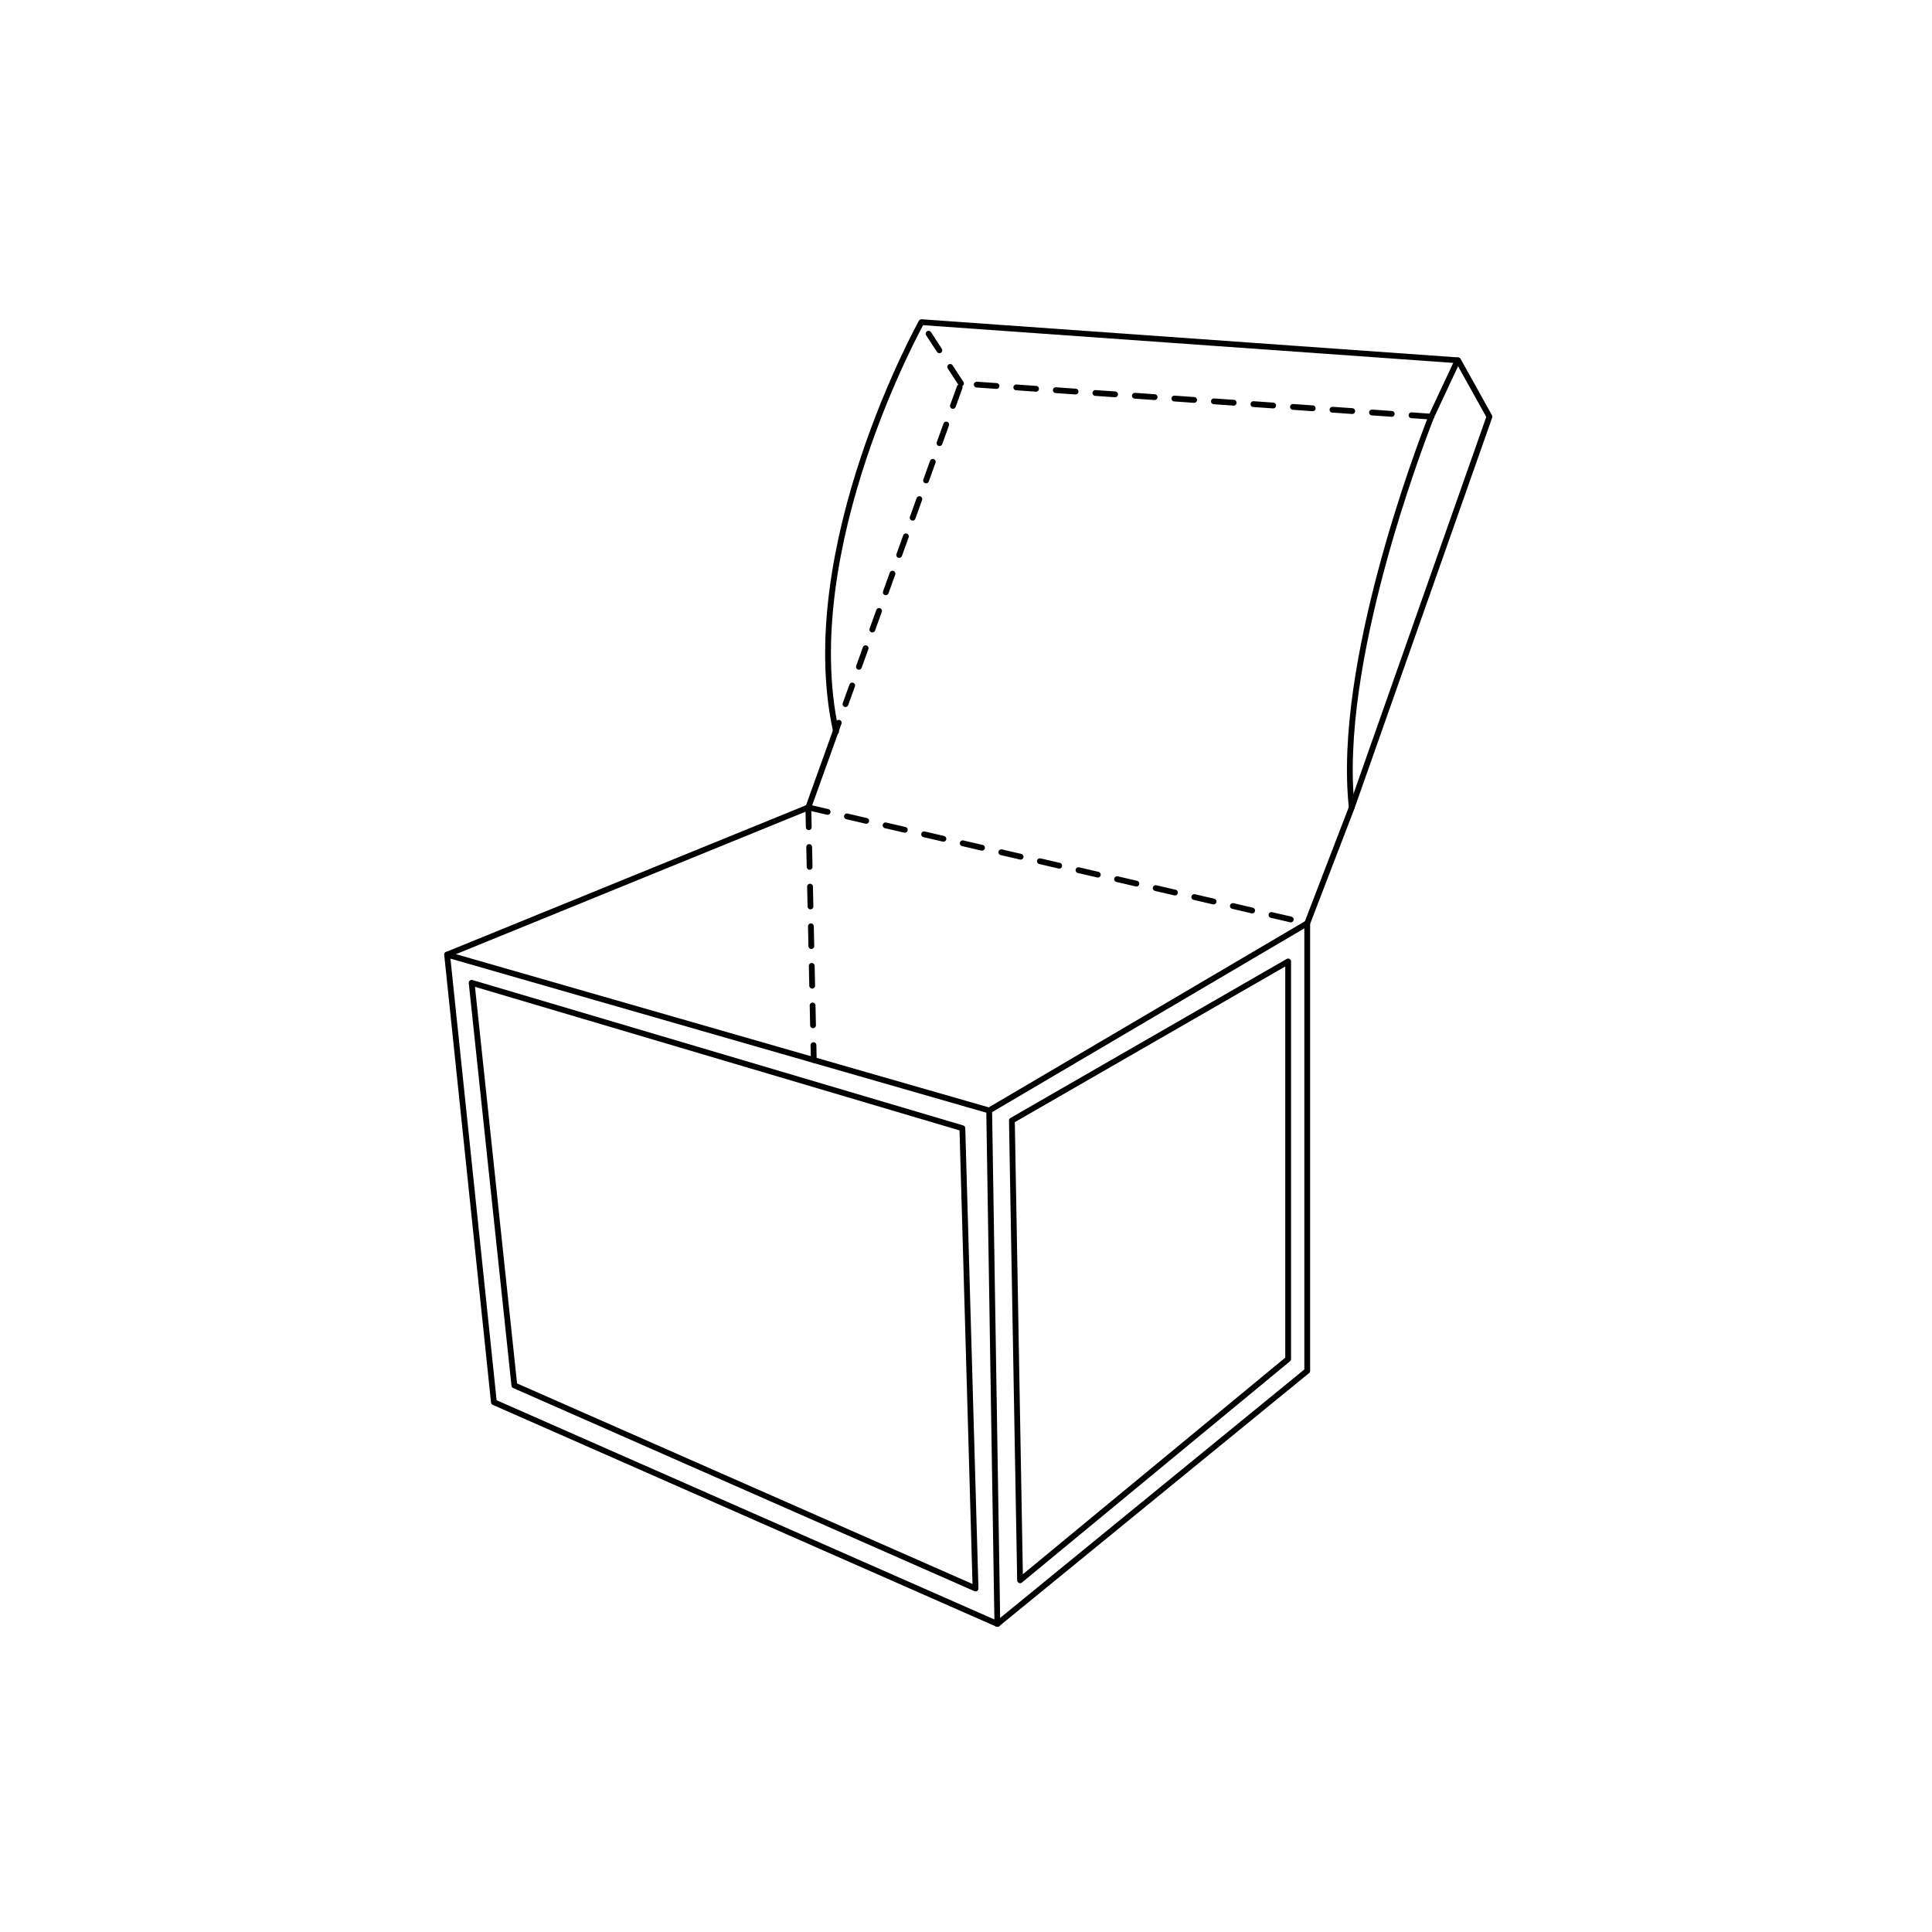
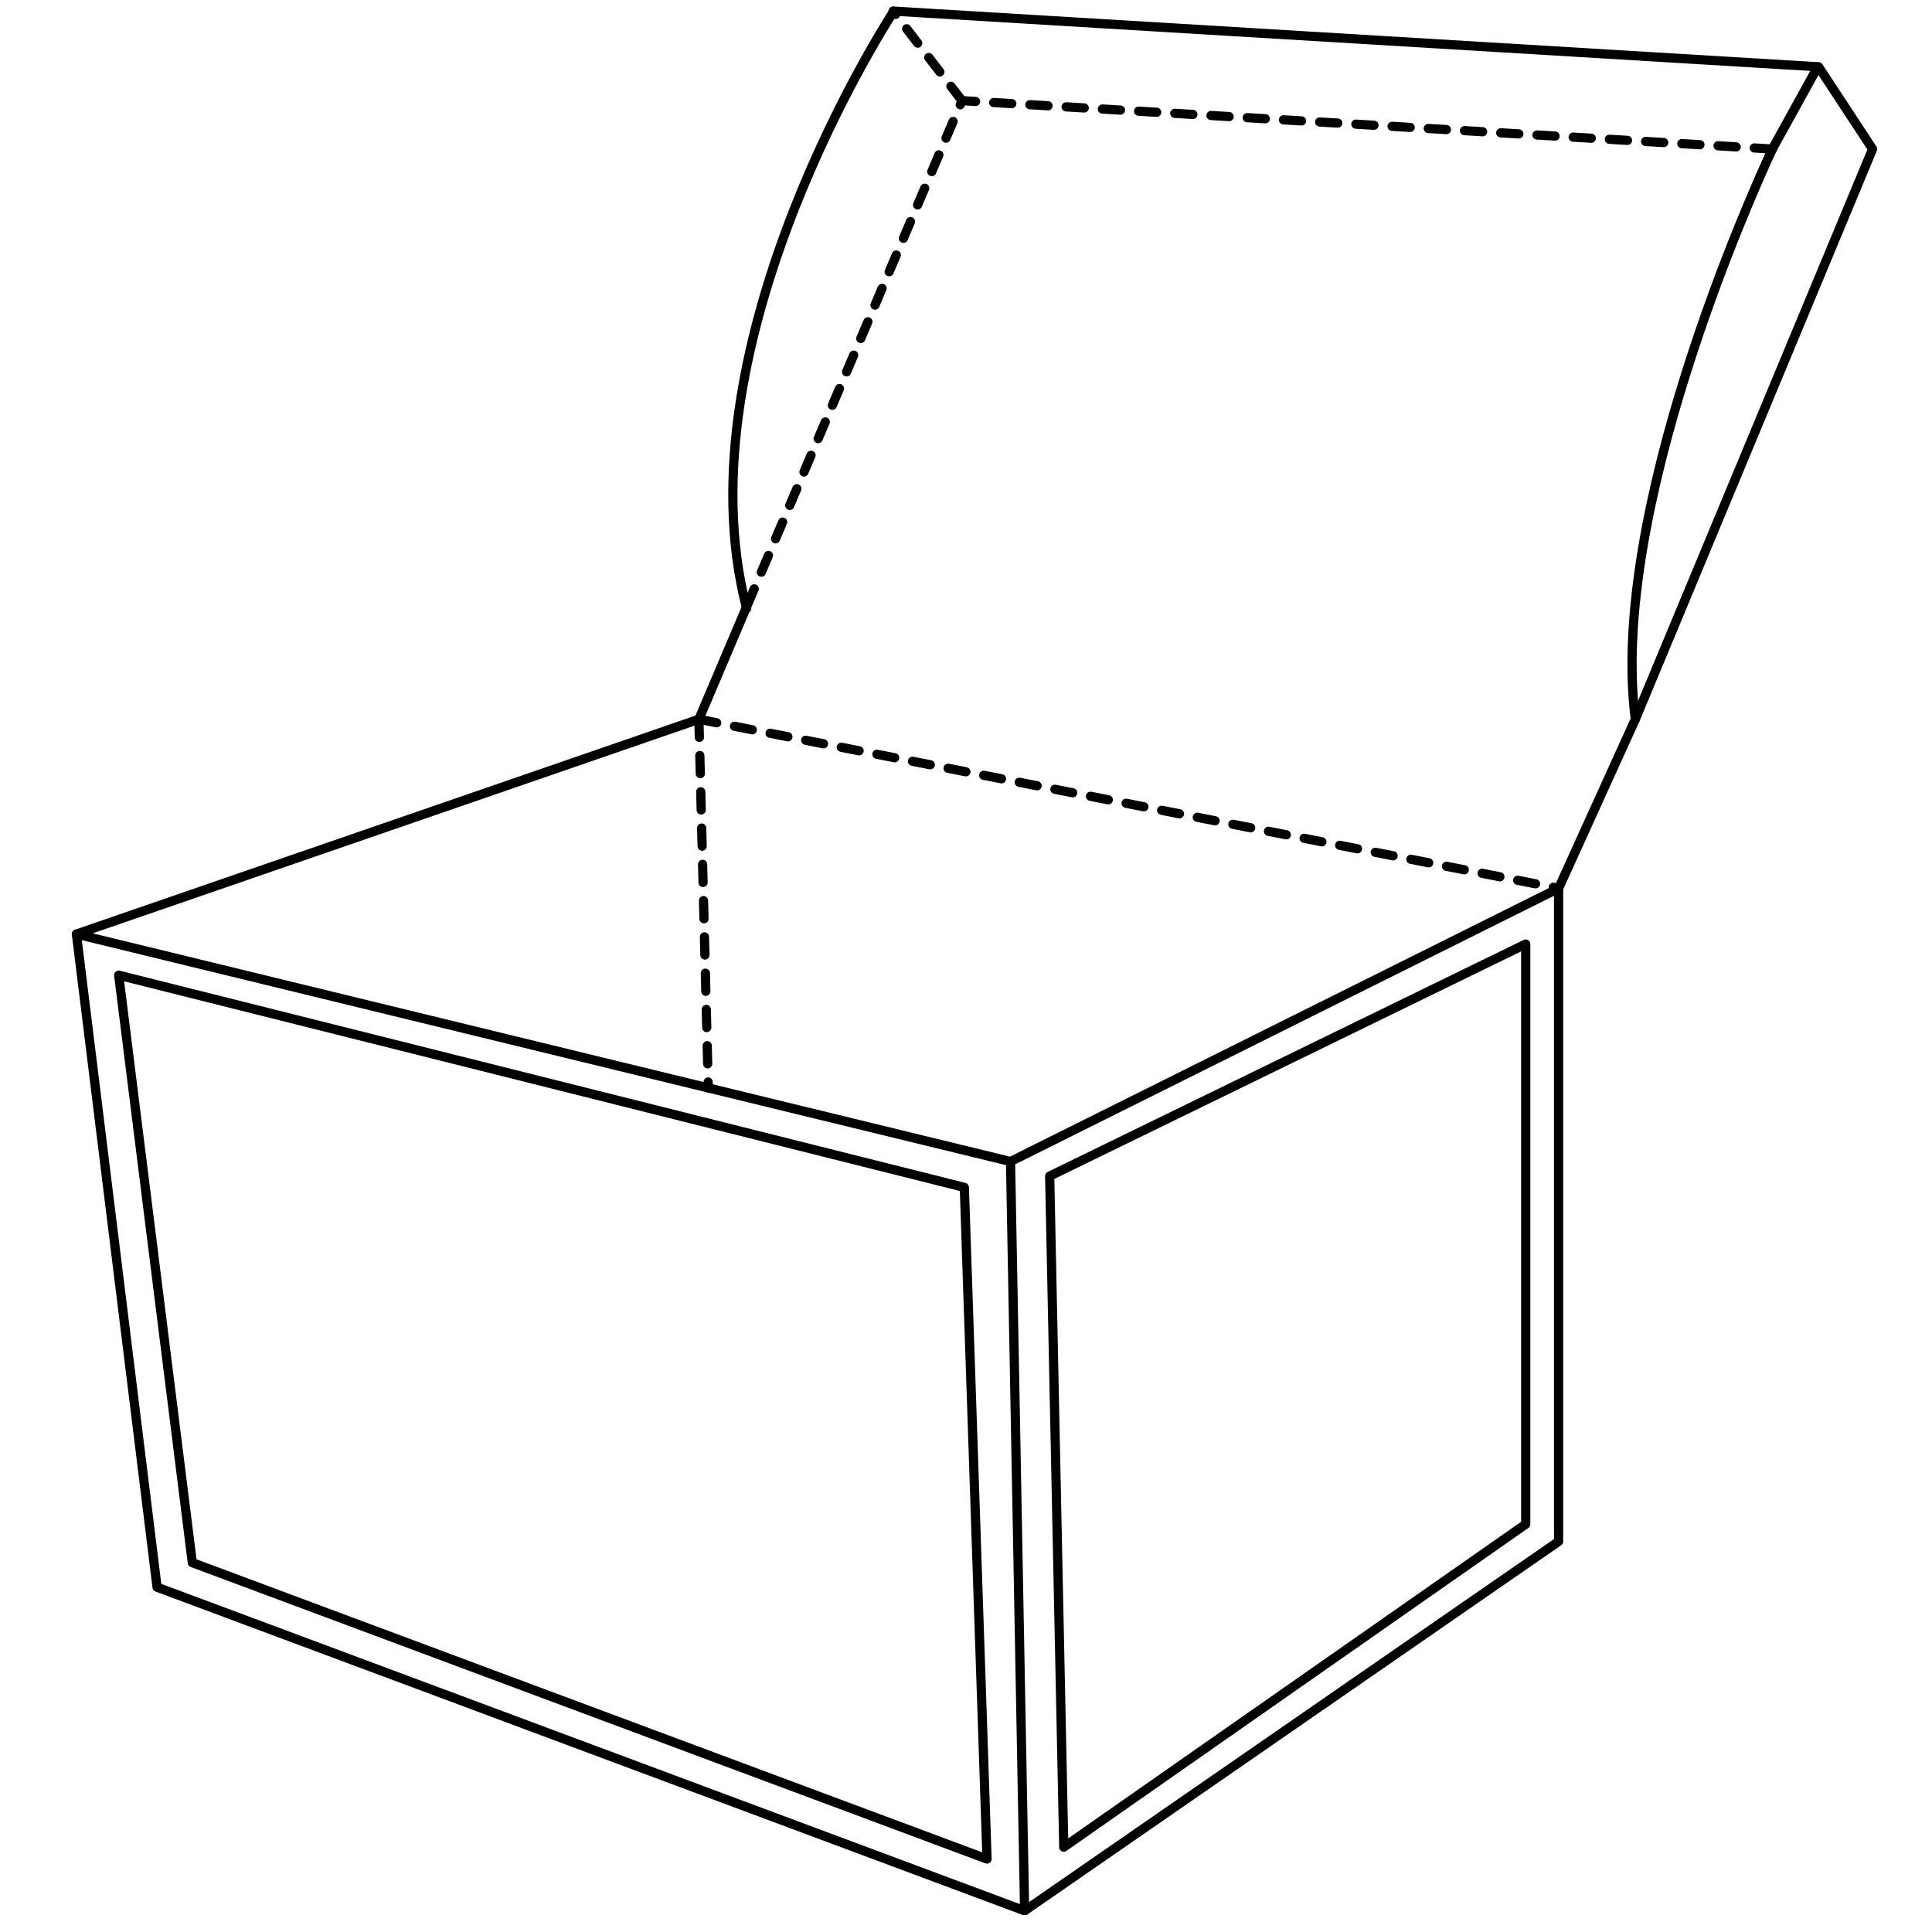
- <svg xmlns="http://www.w3.org/2000/svg" version="1.1" id="Layer_1" x="0px" y="0px" viewBox="0 0 425.2 425.2" enable-background="new 0 0 425.2 425.2" xml:space="preserve">
-   <g id="XMLID_81_">
-     <g id="XMLID_83_">
-       <polygon id="XMLID_121_" fill="none" stroke="#000000" stroke-width="1.276" stroke-linecap="round" stroke-linejoin="round" stroke-miterlimit="10" points="    98.4,210.1 108.7,308.6 219.5,357.4 287.7,301.7 287.7,203.2 217.7,244.4   " />
-       <line id="XMLID_120_" fill="none" stroke="#000000" stroke-width="1.276" stroke-linecap="round" stroke-linejoin="round" stroke-miterlimit="10" x1="217.7" y1="244.4" x2="219.5" y2="357.4" />
-       <line id="XMLID_119_" fill="none" stroke="#000000" stroke-width="1.276" stroke-linecap="round" stroke-linejoin="round" stroke-miterlimit="10" stroke-dasharray="4.36" x1="177.9" y1="177.7" x2="179.1" y2="233.3" />
-       <line id="XMLID_118_" fill="none" stroke="#000000" stroke-width="1.276" stroke-linecap="round" stroke-linejoin="round" stroke-miterlimit="10" x1="183.9" y1="161" x2="177.9" y2="177.7" />
-       <polyline id="XMLID_117_" fill="none" stroke="#000000" stroke-width="1.276" stroke-linecap="round" stroke-linejoin="round" stroke-miterlimit="10" stroke-dasharray="4.36" points="    315,91.7 211.5,84.4 183.9,161   " />
-       <path id="XMLID_116_" fill="none" stroke="#000000" stroke-width="1.276" stroke-linecap="round" stroke-linejoin="round" stroke-miterlimit="10" d="    M287.7,203.2l9.8-25.5c-3.4-31.4,14.9-79.4,17.5-86" />
-       <line id="XMLID_115_" fill="none" stroke="#000000" stroke-width="1.276" stroke-linecap="round" stroke-linejoin="round" stroke-miterlimit="10" stroke-dasharray="4.36" x1="177.9" y1="177.7" x2="287.7" y2="203.2" />
-       <line id="XMLID_114_" fill="none" stroke="#000000" stroke-width="1.276" stroke-linecap="round" stroke-linejoin="round" stroke-miterlimit="10" x1="98.4" y1="210.1" x2="177.9" y2="177.7" />
-       <path id="XMLID_87_" fill="none" stroke="#000000" stroke-width="1.276" stroke-linecap="round" stroke-linejoin="round" stroke-miterlimit="10" d="    M297.5,177.7l30.3-86l-6.9-12.4l-118.1-8.4c0,0-27.7,49.7-18.8,90.1" />
-       <line id="XMLID_86_" fill="none" stroke="#000000" stroke-width="1.276" stroke-linecap="round" stroke-linejoin="round" stroke-miterlimit="10" stroke-dasharray="4.36" x1="211.5" y1="84.4" x2="202.7" y2="70.9" />
-       <polygon id="XMLID_85_" fill="none" stroke="#000000" stroke-width="1.276" stroke-linecap="round" stroke-linejoin="round" stroke-miterlimit="10" points="    103.8,216.3 113.2,304.9 214.7,349.6 211.8,248.3   " />
-       <polygon id="XMLID_84_" fill="none" stroke="#000000" stroke-width="1.276" stroke-linecap="round" stroke-linejoin="round" stroke-miterlimit="10" points="    222.7,246.6 224.5,347.8 283.5,299.1 283.5,211.6   " />
+ <svg xmlns="http://www.w3.org/2000/svg" width="426pt" version="1.1" height="426pt" viewBox="0 0 426 426">
+   <defs>
+     <clipPath id="Clip0">
+       <path d="M0 0 L398.25 0 L398.25 420.73 L0 420.73 L0 0 Z" transform="translate(15.75, 1.51965)" />
+     </clipPath>
+     <clipPath id="Clip1">
+       <path d="M0 0 L398.25 0 L398.25 420.73 L0 420.73 L0 0 Z" transform="translate(15.75, 1.51965)" />
+     </clipPath>
+     <clipPath id="Clip2">
+       <path d="M0 0 L398.25 0 L398.25 420.73 L0 420.73 L0 0 Z" transform="translate(15.75, 1.51965)" />
+     </clipPath>
+   </defs>
+   <g id="Background">
+     <g id="Layer_1" clip-path="url(#Clip0)">
+       <g id="XMLID_81_" clip-path="url(#Clip1)">
+         <g id="XMLID_83_" clip-path="url(#Clip2)">
+           <path style="fill:none;stroke:#000000; stroke-width:2.031; stroke-linecap:round; stroke-linejoin:round; stroke-dasharray:none;" id=" XMLID_121_" d="M0 10.088 L17.782 154.096 L209.073 225.442 L326.817 144.008 L326.817 0 L205.966 60.235 L0 10.088 Z" transform="translate(16.8511, 195.876)" />
+           <path style="fill:none;stroke:#000000; stroke-width:2.031; stroke-linecap:round; stroke-linejoin:round; stroke-dasharray:none;" id=" XMLID_120_" d="M0 0 L3.108 165.207 " transform="translate(222.817, 256.111)" />
+           <path style="fill:none;stroke:#000000; stroke-width:2.031; stroke-linecap:round; stroke-linejoin:round; stroke-dasharray:4 ; stroke-dashoffset:0;" id=" XMLID_119_" d="M0 0 L2.072 81.288 " transform="translate(154.104, 158.595)" />
+           <path style="fill:none;stroke:#000000; stroke-width:2.031; stroke-linecap:round; stroke-linejoin:round; stroke-dasharray:none;" id=" XMLID_118_" d="M10.359 0 L0 24.416 " transform="translate(154.104, 134.179)" />
+           <path style="fill:none;stroke:#000000; stroke-width:2.031; stroke-linecap:round; stroke-linejoin:round; stroke-dasharray:4 ; stroke-dashoffset:0;" id=" XMLID_117_" d="M226.338 10.673 L47.65 0 L0 111.99 " transform="translate(164.463, 22.1892)" />
+           <path style="fill:none;stroke:#000000; stroke-width:2.031; stroke-linecap:round; stroke-linejoin:round; stroke-dasharray:none;" id=" XMLID_116_" d="M0 163.014 L16.919 125.733 C11.049 79.826 42.643 9.649 47.132 0 " transform="translate(343.668, 32.8619)" />
+           <path style="fill:none;stroke:#000000; stroke-width:2.031; stroke-linecap:round; stroke-linejoin:round; stroke-dasharray:4 ; stroke-dashoffset:0;" id=" XMLID_115_" d="M0 0 L189.564 37.281 " transform="translate(154.104, 158.595)" />
+           <path style="fill:none;stroke:#000000; stroke-width:2.031; stroke-linecap:round; stroke-linejoin:round; stroke-dasharray:none;" id=" XMLID_114_" d="M0 47.369 L137.253 0 " transform="translate(16.8511, 158.595)" />
+           <path style="fill:none;stroke:#000000; stroke-width:2.031; stroke-linecap:round; stroke-linejoin:round; stroke-dasharray:none;" id=" XMLID_87_" d="M211.318 156.143 L263.629 30.41 L251.716 12.281 L47.823 0 C47.823 0 0 72.662 15.365 131.727 " transform="translate(149.27, 2.45212)" />
+           <path style="fill:none;stroke:#000000; stroke-width:2.031; stroke-linecap:round; stroke-linejoin:round; stroke-dasharray:4 ; stroke-dashoffset:0;" id=" XMLID_86_" d="M15.193 19.737 L0 0 " transform="translate(196.92, 2.45212)" />
+           <path style="fill:none;stroke:#000000; stroke-width:2.031; stroke-linecap:round; stroke-linejoin:round; stroke-dasharray:none;" id=" XMLID_85_" d="M0 0 L16.229 129.534 L191.463 194.886 L186.457 46.784 L0 0 Z" transform="translate(26.174, 215.028)" />
+           <path style="fill:none;stroke:#000000; stroke-width:2.031; stroke-linecap:round; stroke-linejoin:round; stroke-dasharray:none;" id=" XMLID_84_" d="M0 51.17 L3.108 199.126 L104.968 127.926 L104.968 0 L0 51.17 Z" transform="translate(231.449, 208.157)" />
+         </g>
+         <path style="fill:none;stroke:#000000; stroke-width:2.031; stroke-linecap:round; stroke-linejoin:round; stroke-dasharray:none;" id=" XMLID_82_" d="M0 18.129 L10.013 0 " transform="translate(390.8, 14.733)" />
+       </g>
    </g>
-     <line id="XMLID_82_" fill="none" stroke="#000000" stroke-width="1.276" stroke-linecap="round" stroke-linejoin="round" stroke-miterlimit="10" x1="315" y1="91.7" x2="320.8" y2="79.3" />
  </g>
</svg>
